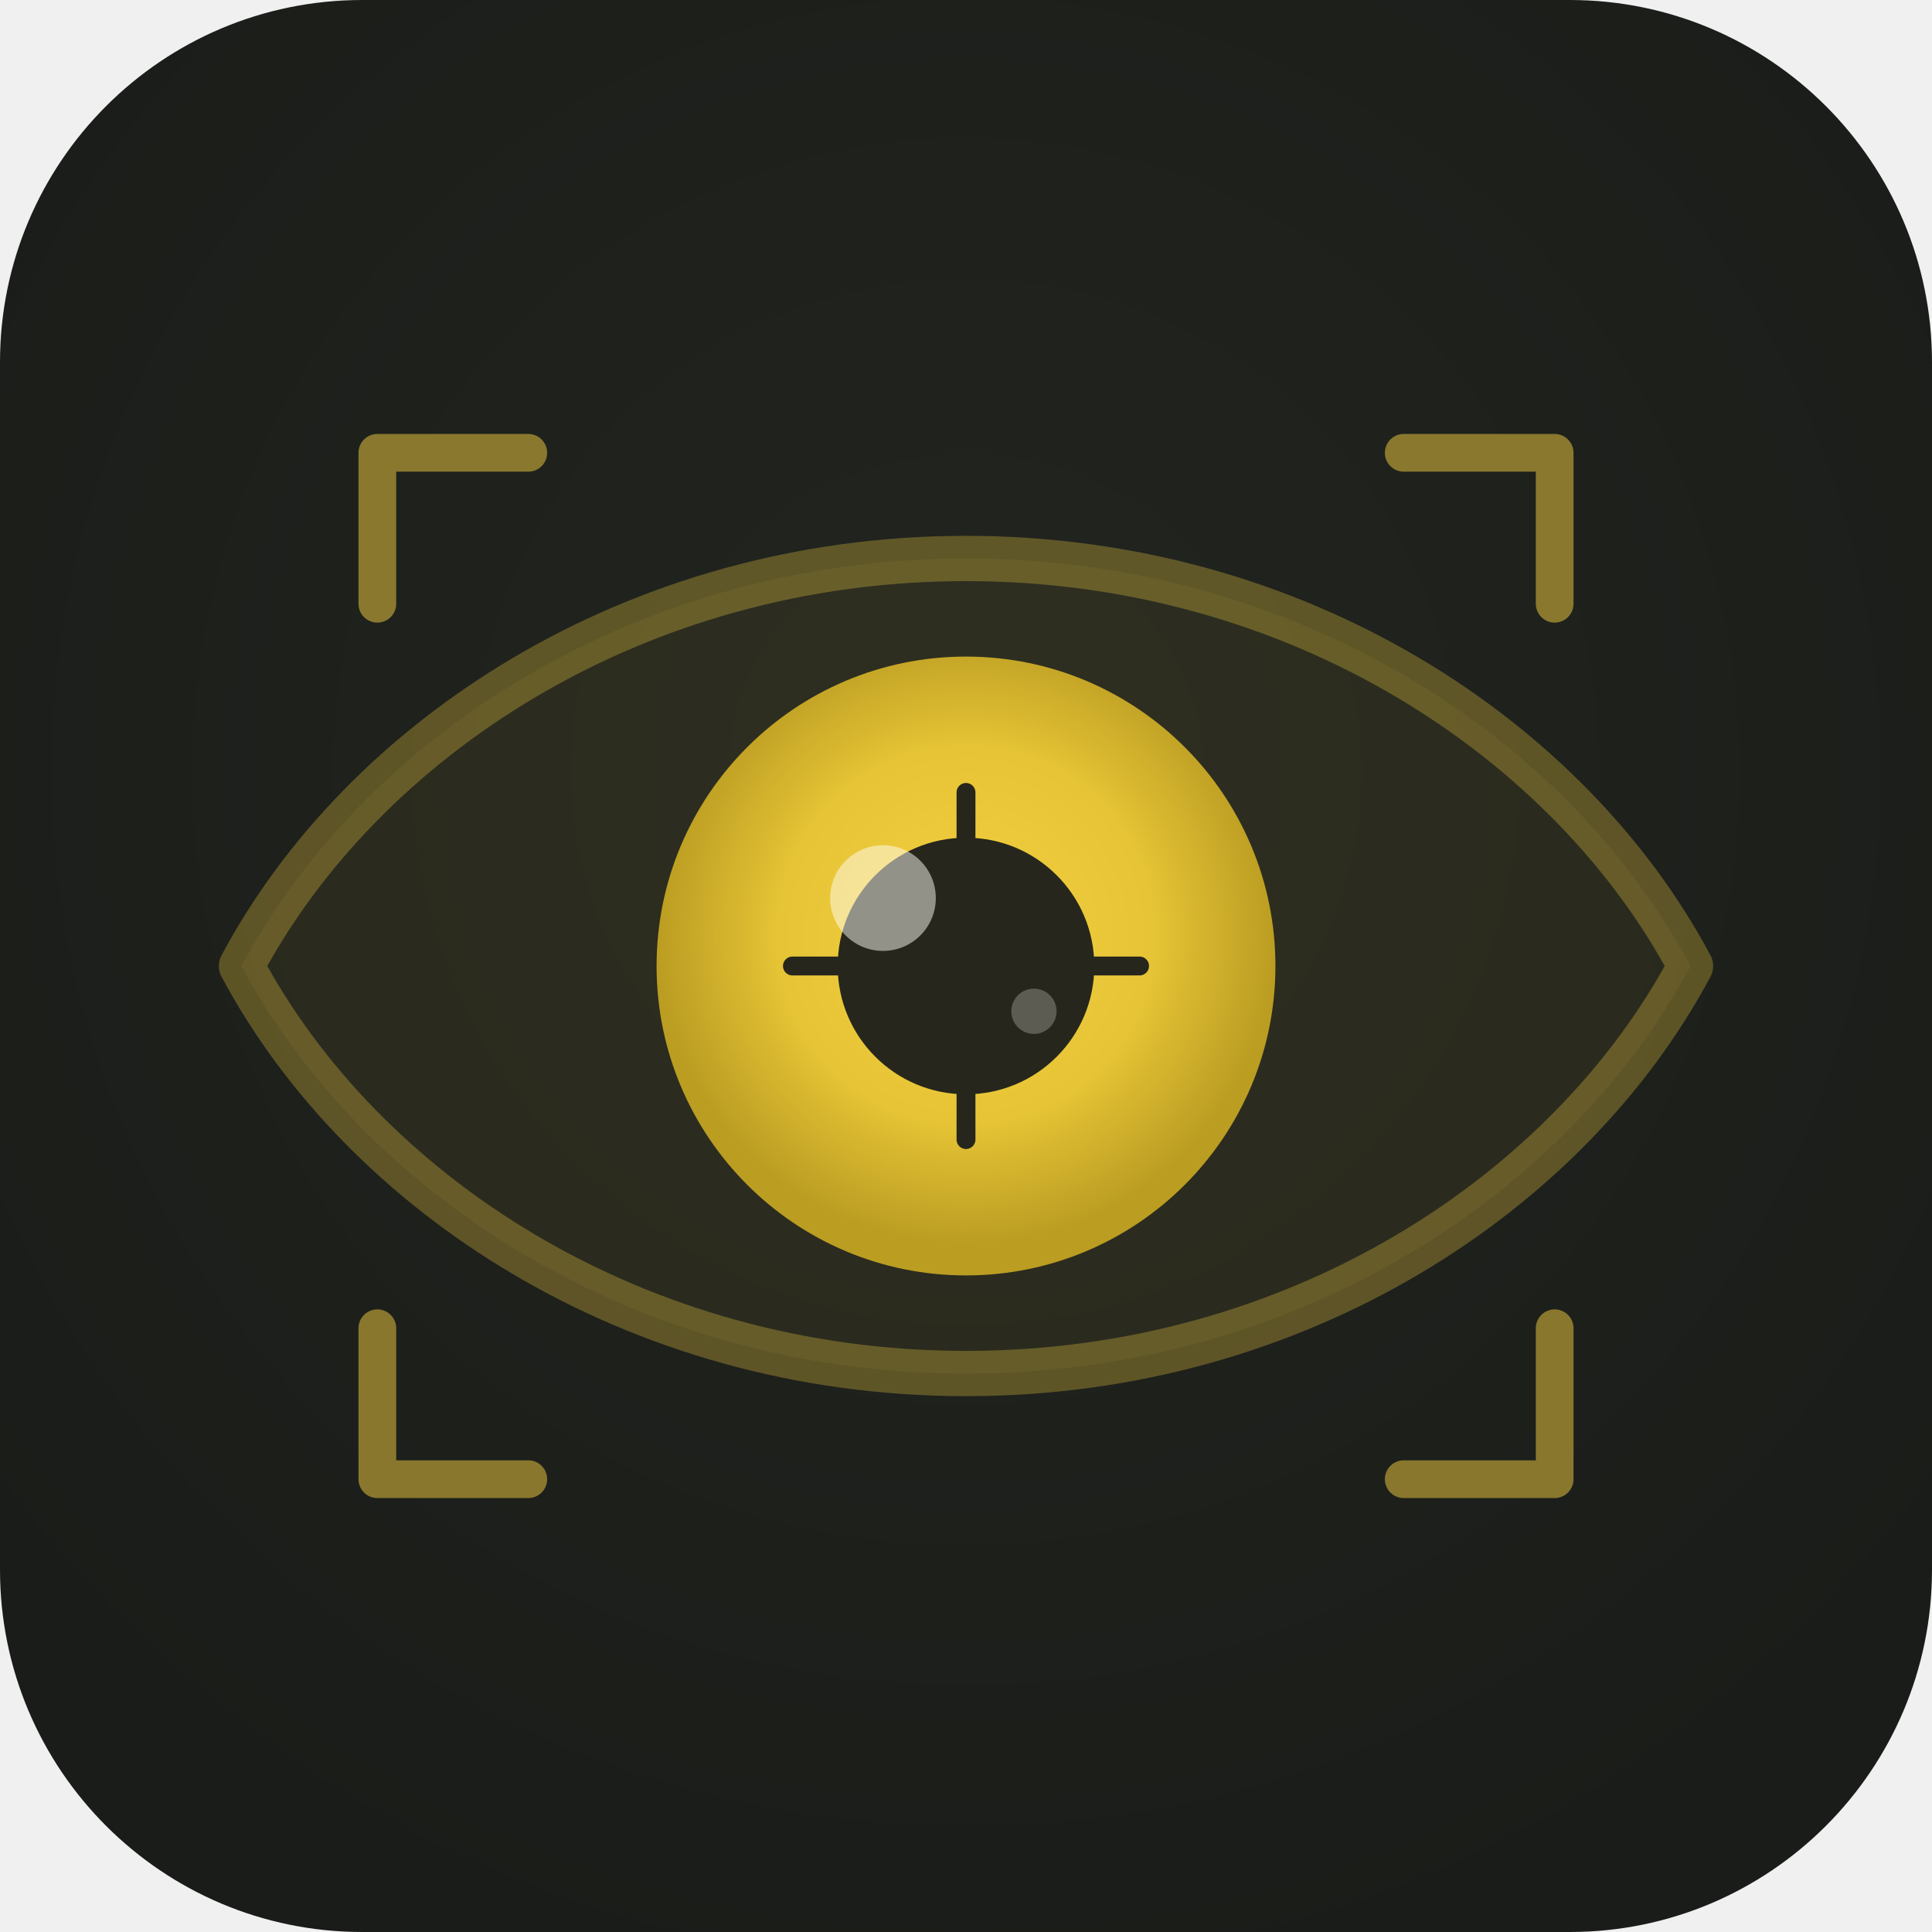
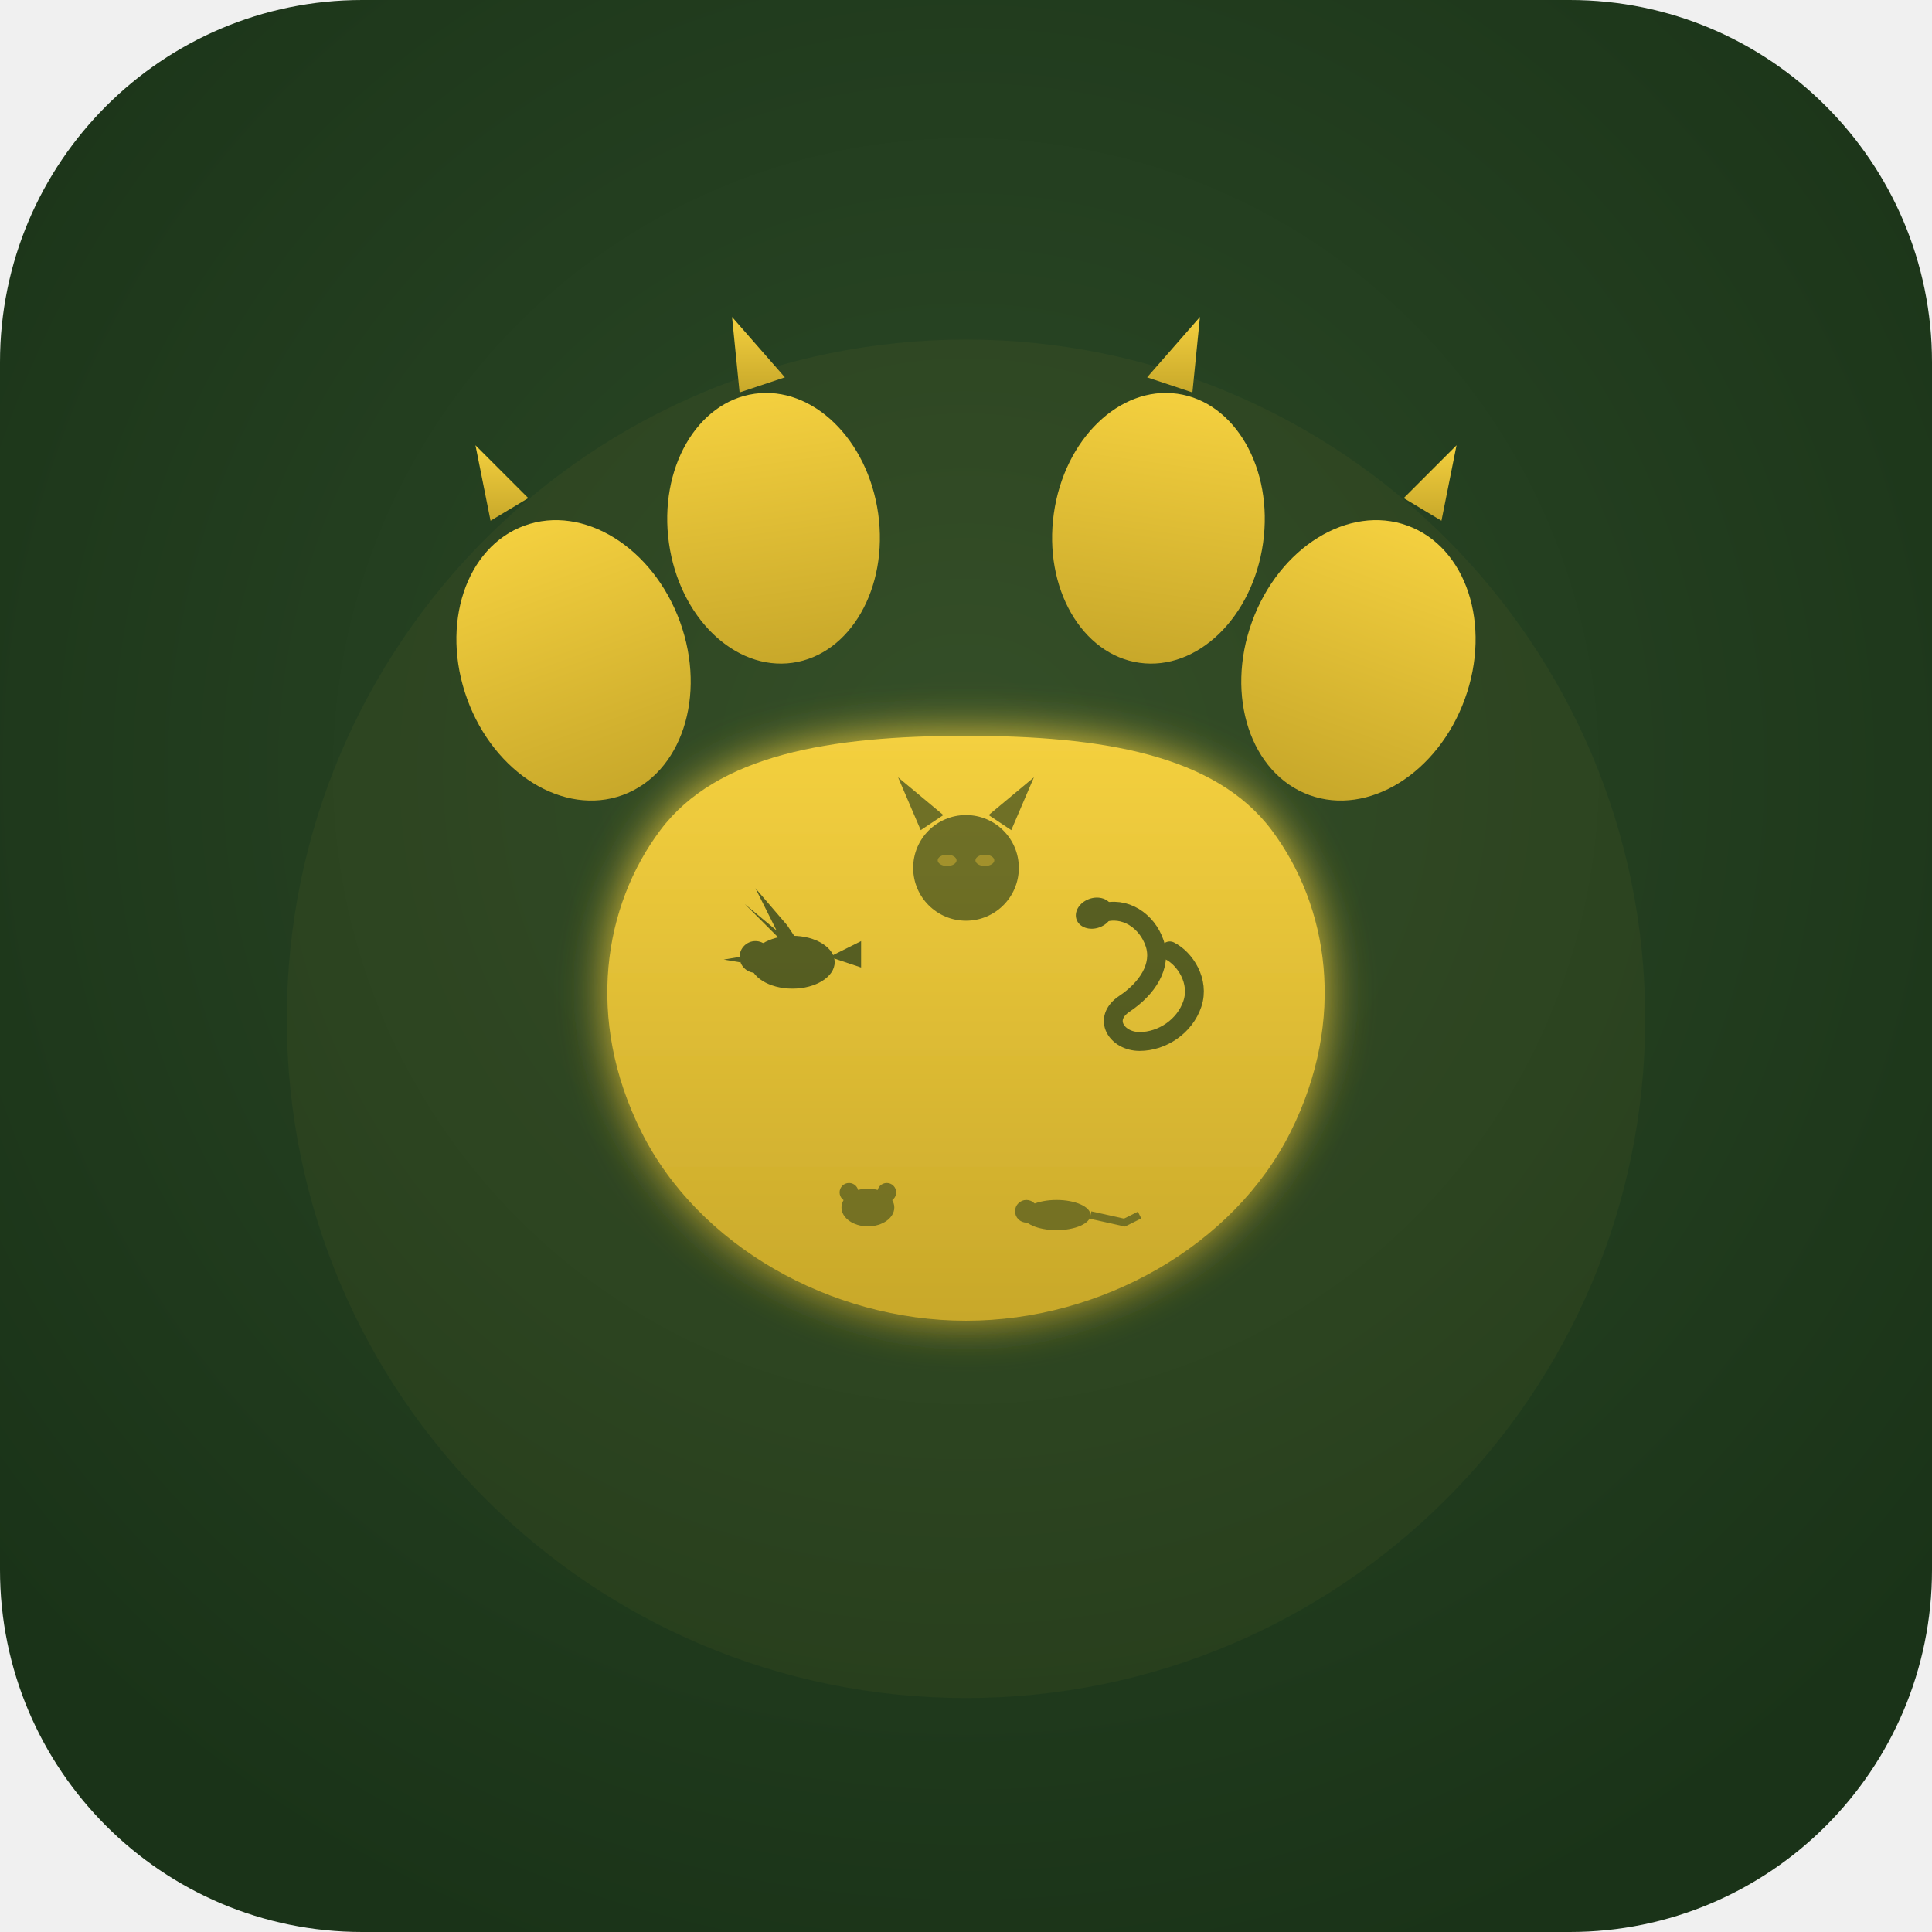
<svg xmlns="http://www.w3.org/2000/svg" width="512" height="512" viewBox="0 0 512 512">
  <defs>
-     <radialGradient id="iris" cx="50%" cy="45%" r="50%">
+     <radialGradient id="bg" cx="50%" cy="40%" r="65%">
+       <stop offset="0%" stop-color="#2D4A27" />
+       <stop offset="100%" stop-color="#1A3318" />
+     </radialGradient>
+     <linearGradient id="gold" x1="0" y1="0" x2="0" y2="1">
      <stop offset="0%" stop-color="#F4D03F" />
-       <stop offset="60%" stop-color="#e6c435" />
-       <stop offset="100%" stop-color="#b89a20" />
-     </radialGradient>
-     <radialGradient id="bg" cx="50%" cy="40%" r="65%">
-       <stop offset="0%" stop-color="#22251f" />
-       <stop offset="100%" stop-color="#1A1C19" />
-     </radialGradient>
+       <stop offset="100%" stop-color="#C8A82A" />
+     </linearGradient>
+     <filter id="glow">
+       <feGaussianBlur stdDeviation="6" result="blur" />
+       <feMerge>
+         <feMergeNode in="blur" />
+         <feMergeNode in="SourceGraphic" />
+       </feMerge>
+     </filter>
  </defs>
  <rect width="512" height="512" rx="96" fill="url(#bg)" />
-   <path d="M256 148c-88 0-160 48-192 108 32 60 104 108 192 108s160-48 192-108c-32-60-104-108-192-108z" fill="none" stroke="#F4D03F" stroke-width="12" stroke-linejoin="round" opacity="0.3" />
-   <circle cx="256" cy="256" r="82" fill="url(#iris)" />
-   <circle cx="256" cy="256" r="34" fill="#1A1C19" />
-   <line x1="256" y1="210" x2="256" y2="240" stroke="#1A1C19" stroke-width="5" stroke-linecap="round" />
-   <line x1="256" y1="272" x2="256" y2="302" stroke="#1A1C19" stroke-width="5" stroke-linecap="round" />
-   <line x1="210" y1="256" x2="240" y2="256" stroke="#1A1C19" stroke-width="5" stroke-linecap="round" />
-   <line x1="272" y1="256" x2="302" y2="256" stroke="#1A1C19" stroke-width="5" stroke-linecap="round" />
-   <circle cx="234" cy="238" r="14" fill="white" opacity="0.5" />
-   <circle cx="274" cy="268" r="6" fill="white" opacity="0.25" />
-   <path d="M256 148c-88 0-160 48-192 108 32 60 104 108 192 108s160-48 192-108c-32-60-104-108-192-108z" fill="#F4D03F" opacity="0.06" />
-   <path d="M100 160 L100 120 L140 120" fill="none" stroke="#F4D03F" stroke-width="10" stroke-linecap="round" stroke-linejoin="round" opacity="0.5" />
-   <path d="M412 160 L412 120 L372 120" fill="none" stroke="#F4D03F" stroke-width="10" stroke-linecap="round" stroke-linejoin="round" opacity="0.5" />
-   <path d="M100 352 L100 392 L140 392" fill="none" stroke="#F4D03F" stroke-width="10" stroke-linecap="round" stroke-linejoin="round" opacity="0.5" />
-   <path d="M412 352 L412 392 L372 392" fill="none" stroke="#F4D03F" stroke-width="10" stroke-linecap="round" stroke-linejoin="round" opacity="0.5" />
+   <circle cx="256" cy="270" r="180" fill="#F4D03F" opacity="0.04" />
+   <path d="M256 350            C220 350 185 330 170 300            C155 270 160 240 175 220            C190 200 220 195 256 195            C292 195 322 200 337 220            C352 240 357 270 342 300            C327 330 292 350 256 350Z" fill="url(#gold)" filter="url(#glow)" />
+   <ellipse cx="152" cy="175" rx="30" ry="38" transform="rotate(-20 152 175)" fill="url(#gold)" />
+   <path d="M130 138 L126 118 L140 132" fill="url(#gold)" />
+   <ellipse cx="205" cy="140" rx="28" ry="36" transform="rotate(-8 205 140)" fill="url(#gold)" />
+   <path d="M196 104 L194 84 L208 100" fill="url(#gold)" />
+   <ellipse cx="307" cy="140" rx="28" ry="36" transform="rotate(8 307 140)" fill="url(#gold)" />
+   <path d="M316 104 L318 84 L304 100" fill="url(#gold)" />
+   <ellipse cx="360" cy="175" rx="30" ry="38" transform="rotate(20 360 175)" fill="url(#gold)" />
+   <path d="M382 138 L386 118 L372 132" fill="url(#gold)" />
+   <g transform="translate(210, 255) scale(0.7)" fill="#1A3318" opacity="0.7">
+     <ellipse cx="0" cy="0" rx="16" ry="10" />
+     <path d="M-4,-8 L-18,-22 L-6,-12 L-14,-28 L-2,-14 L2,-8Z" />
+     <path d="M14,-2 L26,-8 L26,2Z" />
+     <circle cx="-14" cy="-2" r="6" />
+     <path d="M-20,-2 L-26,-1 L-20,0Z" />
+   </g>
+   <g transform="translate(300, 258)" fill="#1A3318" opacity="0.7">
+     <path d="M-8,-16 C-2,-18 4,-14 6,-8 C8,-2 4,4 -2,8 C-8,12 -4,18 2,18 C8,18 14,14 16,8 C18,2 14,-4 10,-6" stroke="#1A3318" stroke-width="5" fill="none" stroke-linecap="round" />
+     <ellipse cx="-10" cy="-16" rx="5" ry="4" transform="rotate(-20 -10 -16)" />
+   </g>
+   <g transform="translate(256, 230)" fill="#1A3318" opacity="0.6">
+     <circle cx="0" cy="0" r="14" />
+     <path d="M-12,-10 L-18,-24 L-6,-14Z" />
+     <path d="M12,-10 L18,-24 L6,-14Z" />
+     <ellipse cx="-5" cy="-2" rx="2.5" ry="1.5" fill="#C8A82A" opacity="0.5" />
+     <ellipse cx="5" cy="-2" rx="2.5" ry="1.5" fill="#C8A82A" opacity="0.5" />
+   </g>
+   <g transform="translate(230, 320)" fill="#1A3318" opacity="0.5">
+     <ellipse cx="0" cy="0" rx="7" ry="5" />
+     <circle cx="-5" cy="-4" r="2.5" />
+     <circle cx="5" cy="-4" r="2.5" />
+   </g>
+   <g transform="translate(280, 322)" fill="#1A3318" opacity="0.5">
+     <ellipse cx="0" cy="0" rx="9" ry="4" />
+     <path d="M9,0 L18,2 L22,0" stroke="#1A3318" stroke-width="2" fill="none" />
+     <circle cx="-8" cy="-1" r="3" />
+   </g>
</svg>
